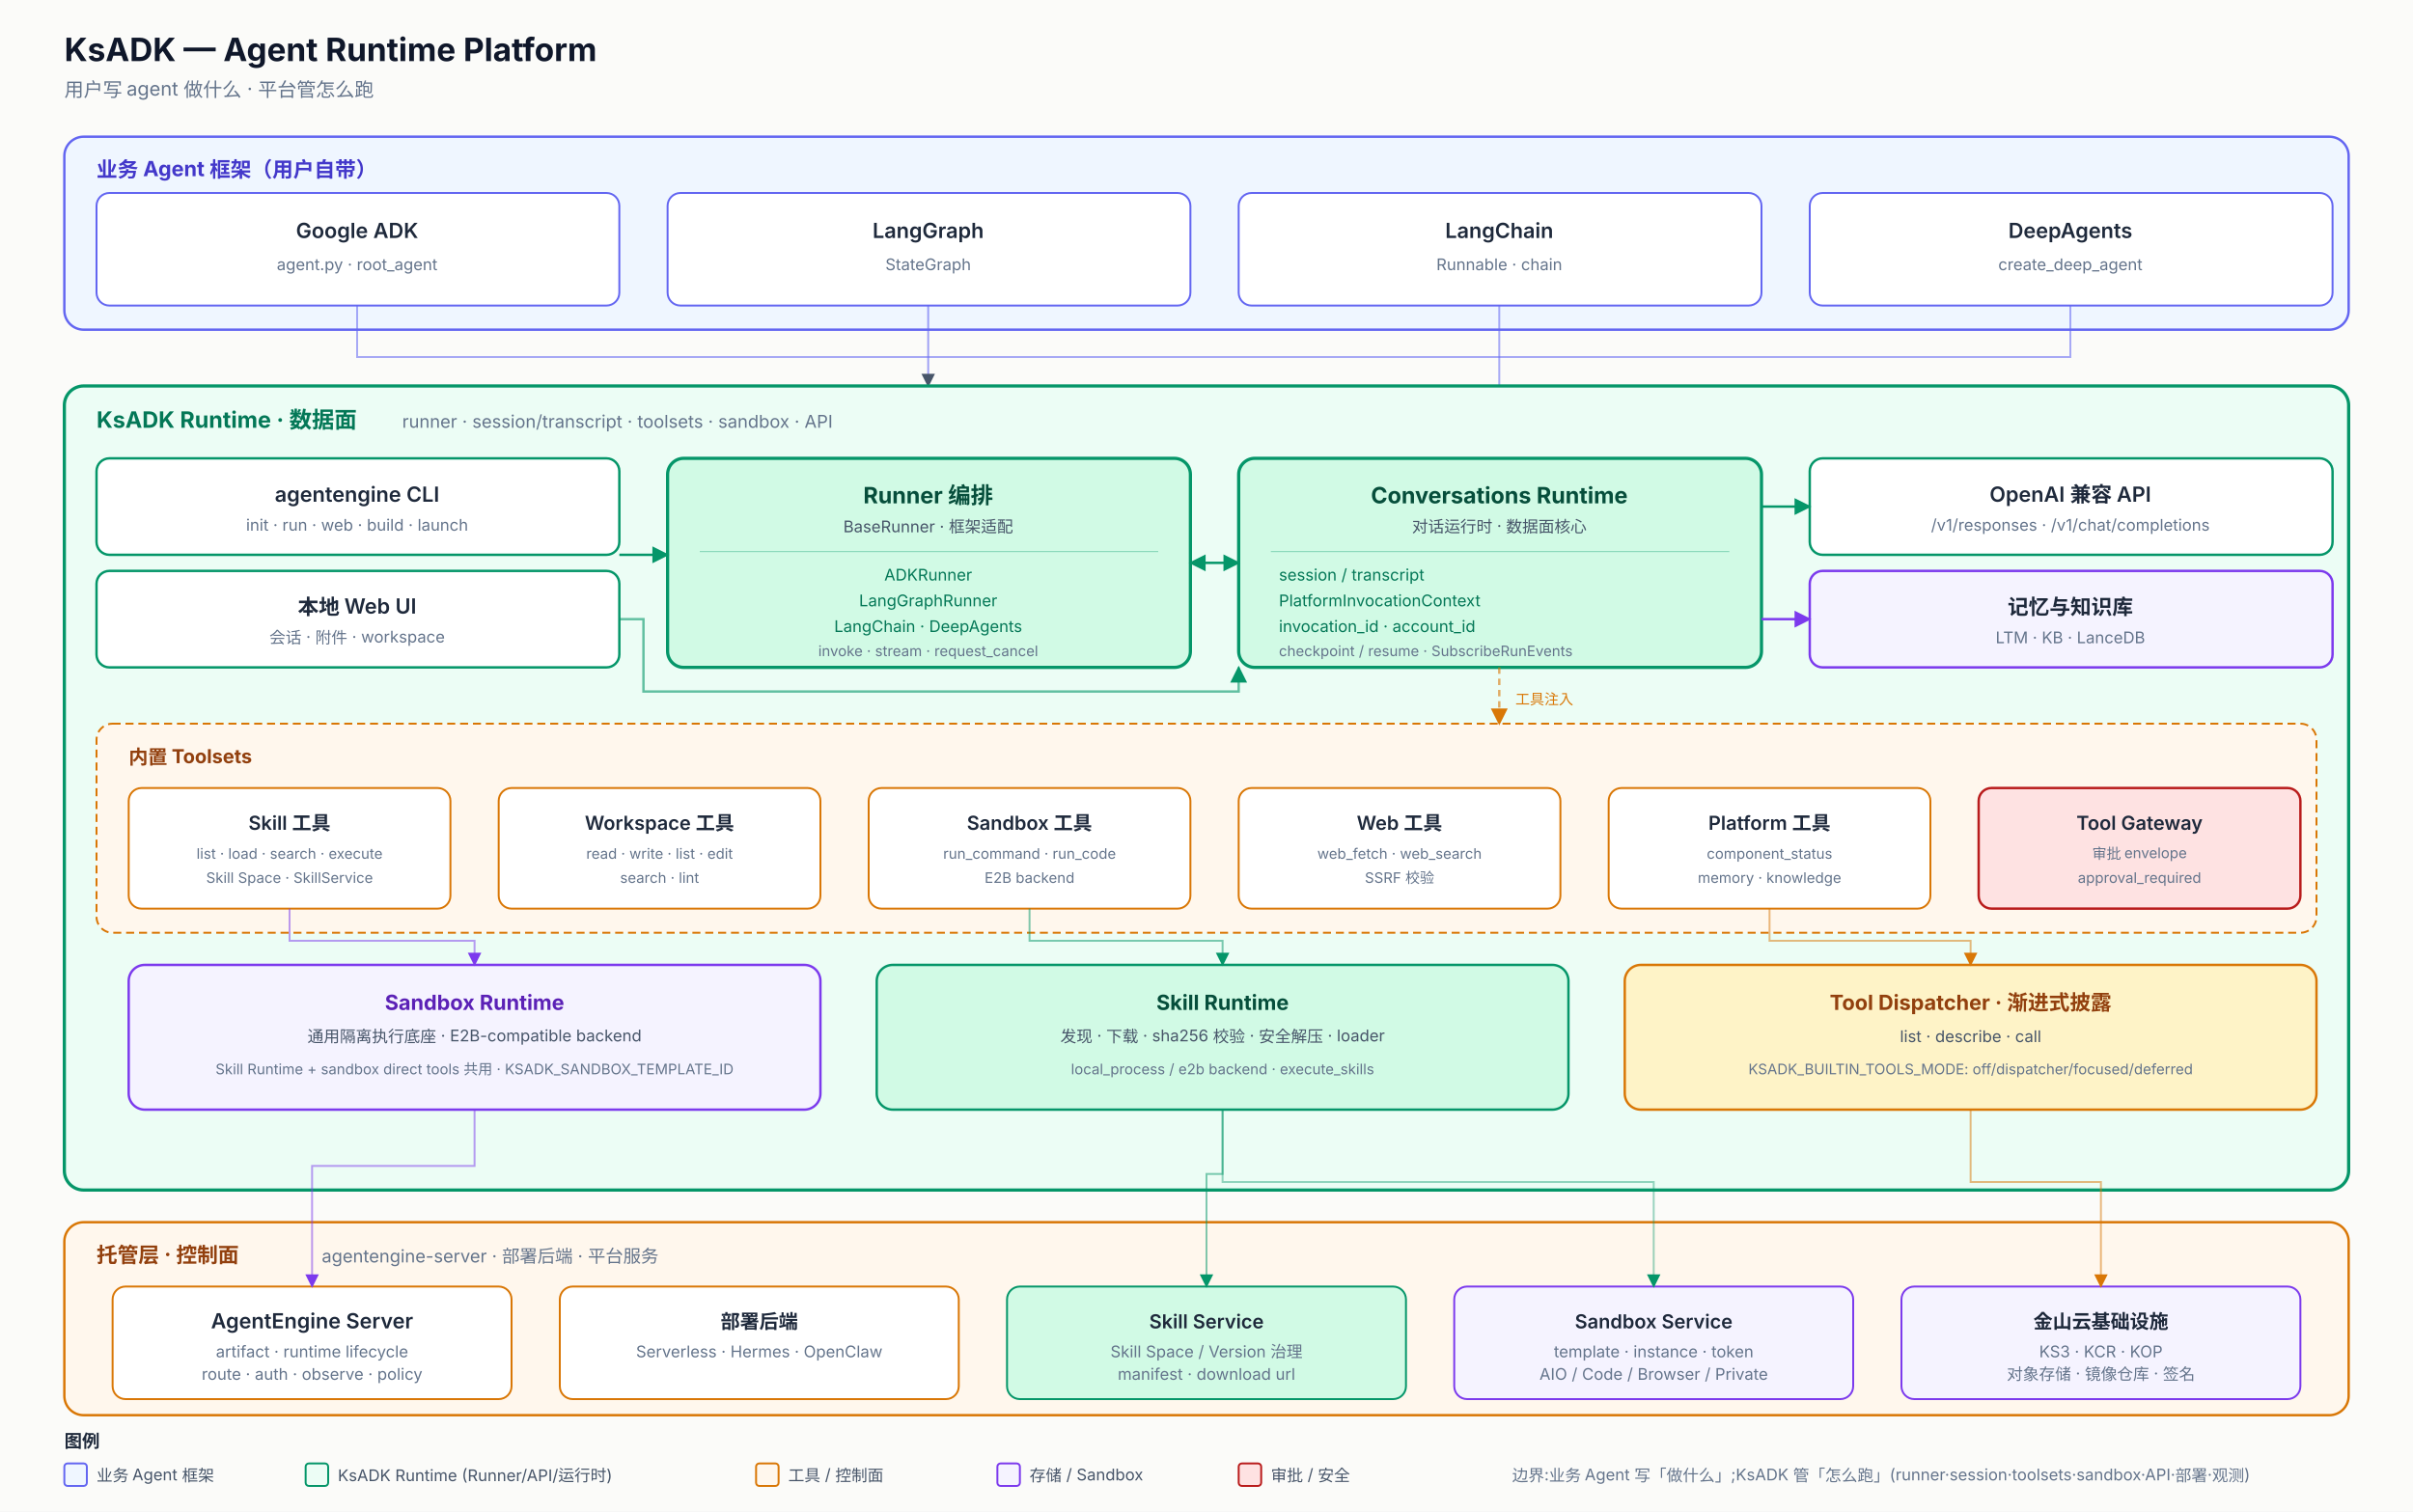
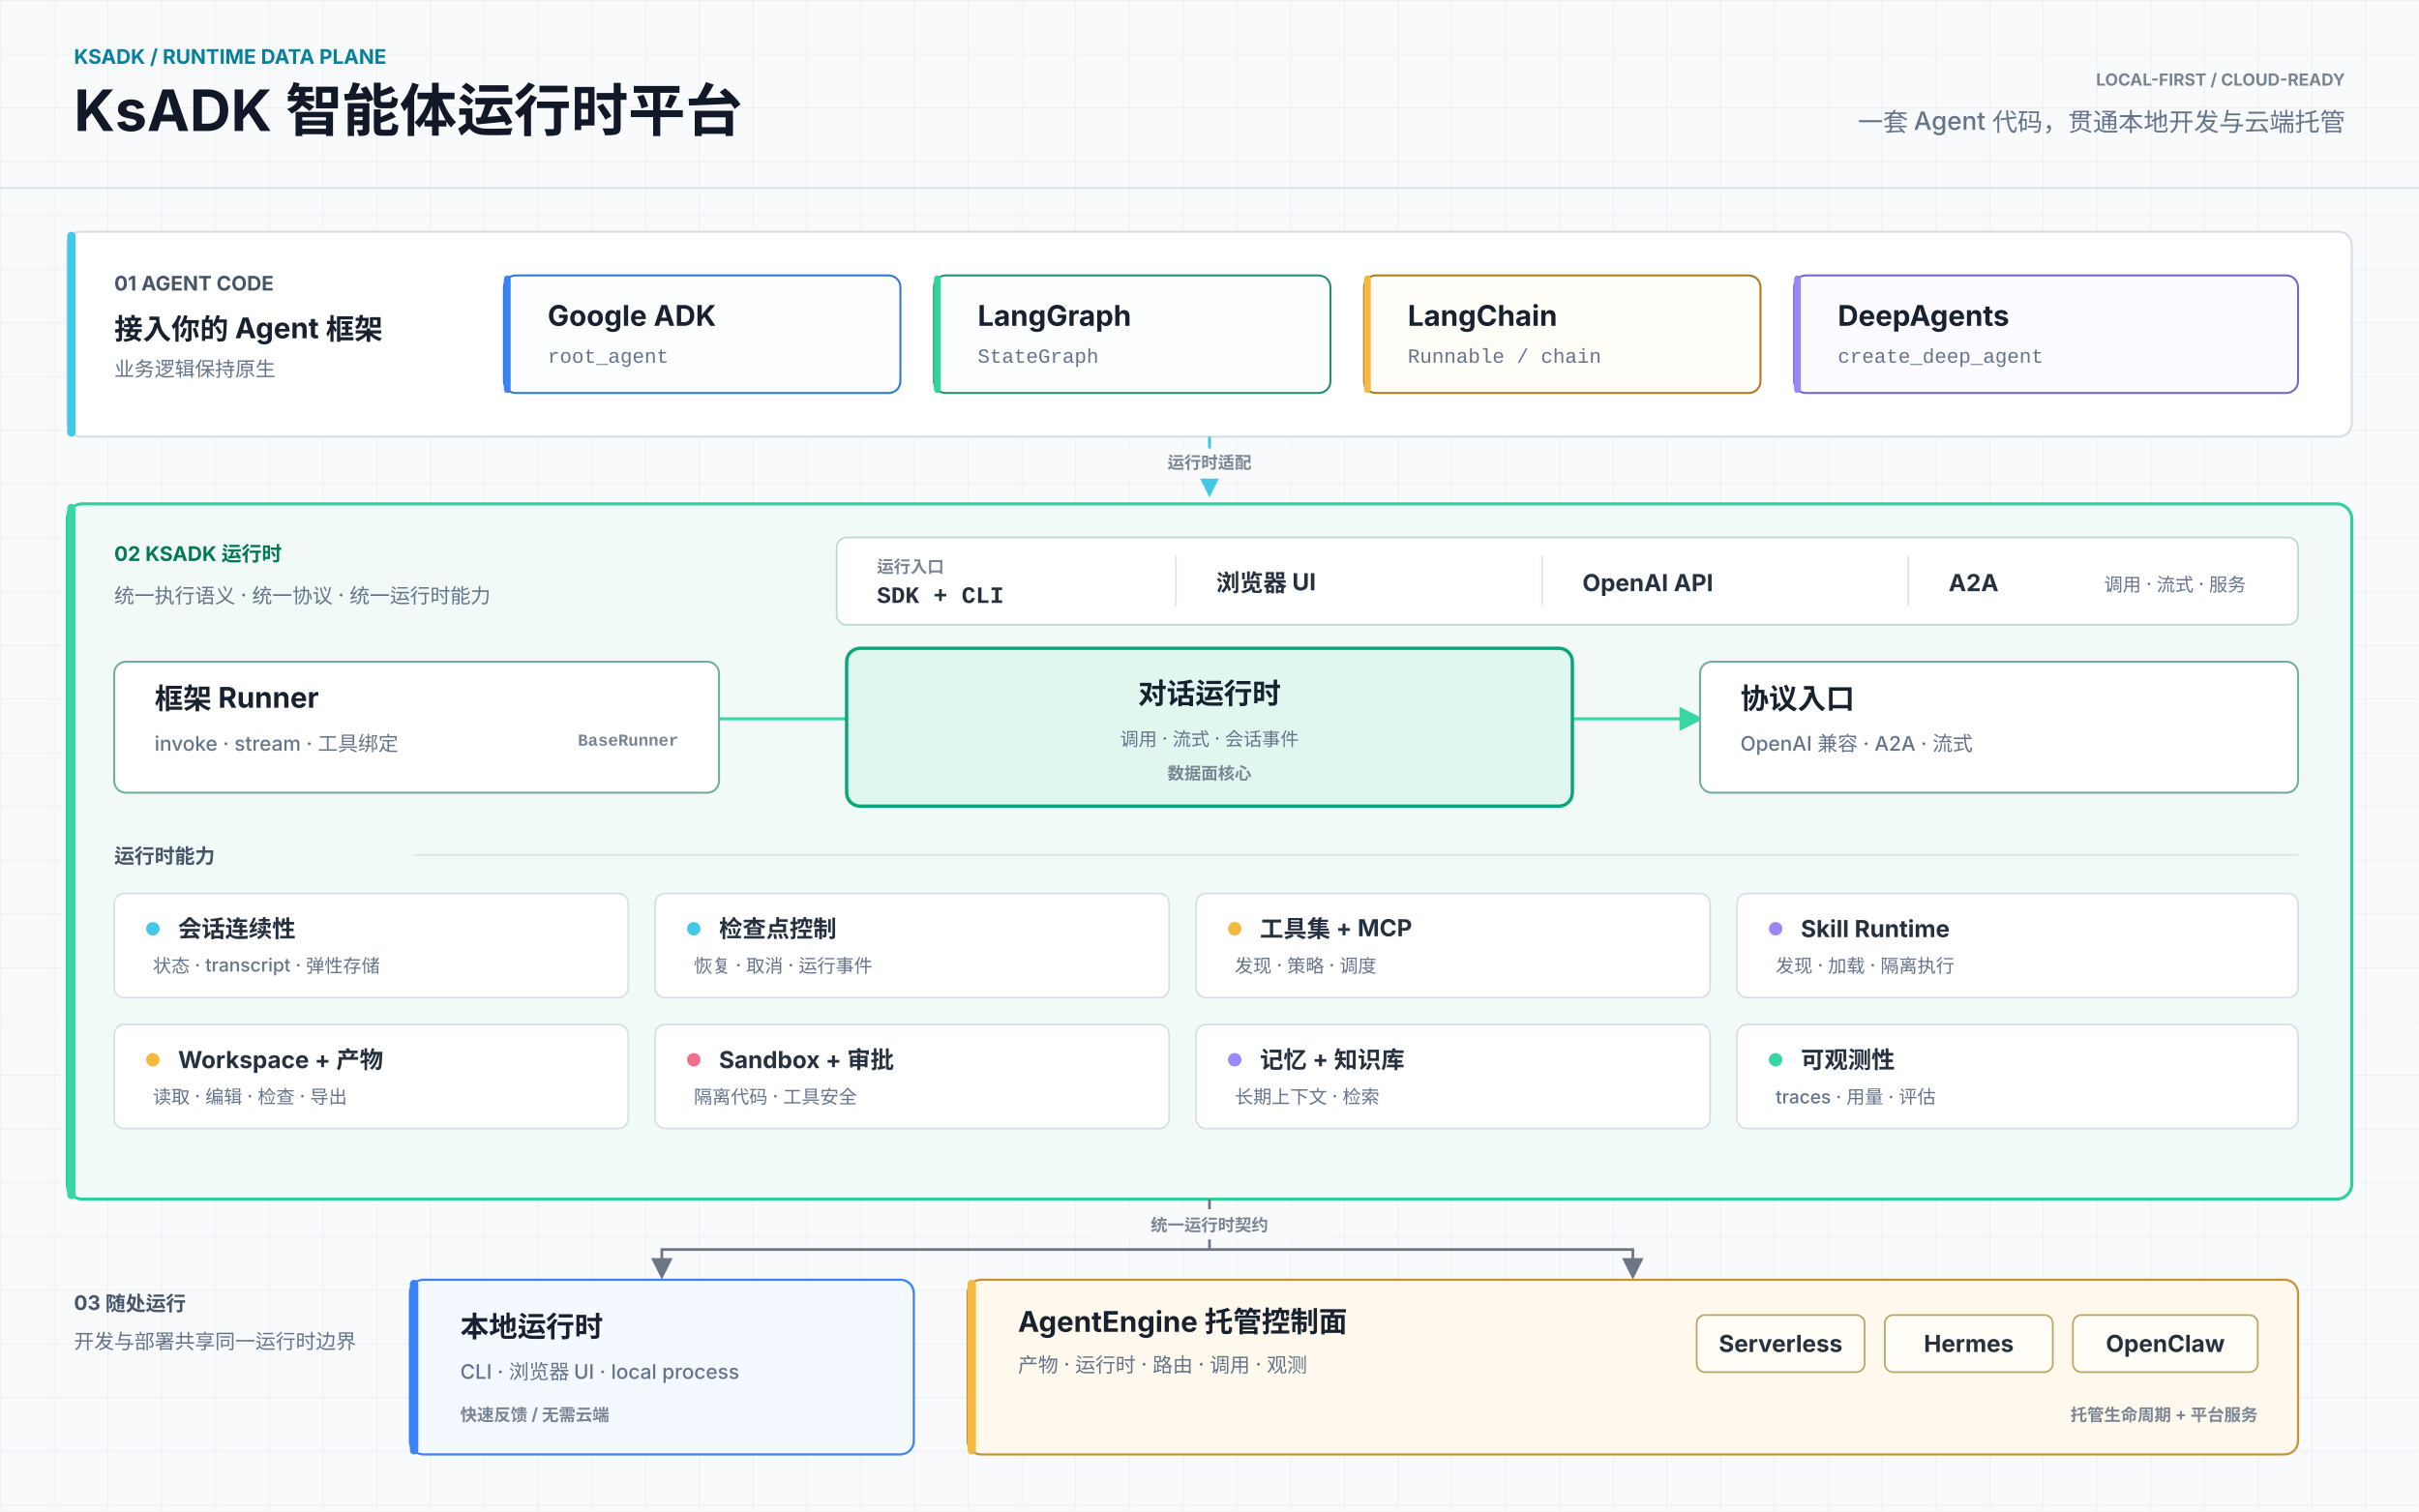
- <svg xmlns="http://www.w3.org/2000/svg" viewBox="0 0 1500 940" role="img" aria-labelledby="t d">
+ <svg xmlns="http://www.w3.org/2000/svg" viewBox="0 0 1440 900" role="img" aria-labelledby="title desc">
  <style>
-     text { font-family: ui-sans-serif, system-ui, -apple-system, 'PingFang SC', 'Microsoft YaHei', sans-serif; }
-     @media (prefers-color-scheme: dark) {
-       .bg { fill: #0f172a; }
-       rect[fill="#fbfbf9"], rect[fill="#ffffff"] { fill: #1e293b; }
-       rect[fill="#f8fafc"] { fill: #0f172a; }
-       rect[fill="#eff6ff"] { fill: #1a1f2e; }
-       rect[fill="#ecfdf5"] { fill: #0f1f1a; }
-       rect[fill="#fff7ed"] { fill: #1e1b14; }
-       rect[fill="#f5f3ff"] { fill: #1f1a2e; }
-       text[fill="#0f172a"] { fill: #f1f5f9; }
-       text[fill="#1e293b"] { fill: #e2e8f0; }
-       text[fill="#334155"] { fill: #cbd5e1; }
-       text[fill="#475569"] { fill: #94a3b8; }
-       text[fill="#64748b"] { fill: #94a3b8; }
-     }
+     text { font-family: Inter, ui-sans-serif, system-ui, -apple-system, BlinkMacSystemFont, "Segoe UI", "PingFang SC", "Microsoft YaHei", sans-serif; letter-spacing: 0; }
+     .eyebrow { font-size: 12px; font-weight: 700; fill: #087f9c; }
+     .title { font-size: 34px; font-weight: 750; fill: #111827; }
+     .subtitle { font-size: 15px; font-weight: 450; fill: #64748b; }
+     .section { font-size: 12px; font-weight: 750; fill: #475569; }
+     .section-accent { font-size: 12px; font-weight: 750; fill: #047857; }
+     .card-title { font-size: 17px; font-weight: 680; fill: #18212f; }
+     .card-subtitle { font-size: 12px; font-weight: 450; fill: #64748b; }
+     .small-title { font-size: 14px; font-weight: 650; fill: #26313f; }
+     .small-subtitle { font-size: 11px; font-weight: 450; fill: #64748b; }
+     .micro { font-size: 10px; font-weight: 650; fill: #7a8594; }
+     .mono { font-family: "SFMono-Regular", Consolas, "Liberation Mono", monospace; }
  </style>
  <defs>
-     <marker id="ar" viewBox="0 0 10 10" refX="9" refY="5" markerWidth="7" markerHeight="7" orient="auto-start-reverse">
-       <path d="M0,0 L10,5 L0,10 z" fill="#475569" />
+     <pattern id="grid" width="32" height="32" patternUnits="userSpaceOnUse">
+       <path d="M32 0H0V32" fill="none" stroke="#dfe5ec" stroke-width="0.7" opacity="0.7" />
+     </pattern>
+     <marker id="arrow" viewBox="0 0 10 10" refX="8.5" refY="5" markerWidth="8" markerHeight="8" orient="auto-start-reverse">
+       <path d="M0 0L10 5L0 10Z" fill="#6b7687" />
    </marker>
-     <marker id="ar-g" viewBox="0 0 10 10" refX="9" refY="5" markerWidth="7" markerHeight="7" orient="auto-start-reverse">
-       <path d="M0,0 L10,5 L0,10 z" fill="#059669" />
+     <marker id="arrow-cyan" viewBox="0 0 10 10" refX="8.5" refY="5" markerWidth="8" markerHeight="8" orient="auto-start-reverse">
+       <path d="M0 0L10 5L0 10Z" fill="#43c9e8" />
    </marker>
-     <marker id="ar-o" viewBox="0 0 10 10" refX="9" refY="5" markerWidth="7" markerHeight="7" orient="auto-start-reverse">
-       <path d="M0,0 L10,5 L0,10 z" fill="#d97706" />
-     </marker>
-     <marker id="ar-p" viewBox="0 0 10 10" refX="9" refY="5" markerWidth="7" markerHeight="7" orient="auto-start-reverse">
-       <path d="M0,0 L10,5 L0,10 z" fill="#7c3aed" />
+     <marker id="arrow-green" viewBox="0 0 10 10" refX="8.5" refY="5" markerWidth="8" markerHeight="8" orient="auto-start-reverse">
+       <path d="M0 0L10 5L0 10Z" fill="#38d6a5" />
    </marker>
  </defs>
-   <rect class="bg" width="1500" height="940" fill="#fbfbf9" />
-   <text x="40" y="38" font-size="20" font-weight="700" fill="#0f172a">KsADK — Agent Runtime Platform</text>
-   <text x="40" y="60" font-size="12" fill="#64748b">用户写 agent 做什么 · 平台管怎么跑</text>
-   <rect x="40" y="85" width="1420" height="120" rx="12" fill="#eff6ff" stroke="#6366f1" stroke-width="1.5" />
-   <text x="60" y="110" font-size="13" font-weight="700" fill="#4338ca">业务 Agent 框架（用户自带）</text>
-   <rect x="60" y="120" width="325" height="70" rx="8" fill="#ffffff" stroke="#6366f1" stroke-width="1.2" />
-   <text x="222" y="148" font-size="13" font-weight="600" fill="#1e293b" text-anchor="middle">Google ADK</text>
-   <text x="222" y="168" font-size="10" fill="#64748b" text-anchor="middle">agent.py · root_agent</text>
-   <rect x="415" y="120" width="325" height="70" rx="8" fill="#ffffff" stroke="#6366f1" stroke-width="1.2" />
-   <text x="577" y="148" font-size="13" font-weight="600" fill="#1e293b" text-anchor="middle">LangGraph</text>
-   <text x="577" y="168" font-size="10" fill="#64748b" text-anchor="middle">StateGraph</text>
-   <rect x="770" y="120" width="325" height="70" rx="8" fill="#ffffff" stroke="#6366f1" stroke-width="1.2" />
-   <text x="932" y="148" font-size="13" font-weight="600" fill="#1e293b" text-anchor="middle">LangChain</text>
-   <text x="932" y="168" font-size="10" fill="#64748b" text-anchor="middle">Runnable · chain</text>
-   <rect x="1125" y="120" width="325" height="70" rx="8" fill="#ffffff" stroke="#6366f1" stroke-width="1.2" />
-   <text x="1287" y="148" font-size="13" font-weight="600" fill="#1e293b" text-anchor="middle">DeepAgents</text>
-   <text x="1287" y="168" font-size="10" fill="#64748b" text-anchor="middle">create_deep_agent</text>
-   <path d="M 222,190 L 222,222 L 577,222" fill="none" stroke="#6366f1" stroke-width="1.2" stroke-opacity="0.55" />
-   <path d="M 577,190 L 577,240" fill="none" stroke="#6366f1" stroke-width="1.2" marker-end="url(#ar)" stroke-opacity="0.6" />
-   <path d="M 932,190 L 932,222 L 577,222" fill="none" stroke="#6366f1" stroke-width="1.2" stroke-opacity="0.55" />
-   <path d="M 1287,190 L 1287,222 L 932,222 L 932,240" fill="none" stroke="#6366f1" stroke-width="1.2" stroke-opacity="0.55" />
-   <rect x="40" y="240" width="1420" height="500" rx="12" fill="#ecfdf5" stroke="#059669" stroke-width="2" />
-   <text x="60" y="266" font-size="14" font-weight="700" fill="#047857">KsADK Runtime · 数据面</text>
-   <text x="250" y="266" font-size="11" fill="#64748b">runner · session/transcript · toolsets · sandbox · API</text>
-   <rect x="60" y="285" width="325" height="60" rx="8" fill="#ffffff" stroke="#059669" stroke-width="1.5" />
-   <text x="222" y="312" font-size="13" font-weight="600" fill="#1e293b" text-anchor="middle">agentengine CLI</text>
-   <text x="222" y="330" font-size="10" fill="#64748b" text-anchor="middle">init · run · web · build · launch</text>
-   <rect x="60" y="355" width="325" height="60" rx="8" fill="#ffffff" stroke="#059669" stroke-width="1.5" />
-   <text x="222" y="382" font-size="13" font-weight="600" fill="#1e293b" text-anchor="middle">本地 Web UI</text>
-   <text x="222" y="400" font-size="10" fill="#64748b" text-anchor="middle">会话 · 附件 · workspace</text>
-   <rect x="415" y="285" width="325" height="130" rx="10" fill="#d1fae5" stroke="#059669" stroke-width="2" />
-   <text x="577" y="313" font-size="14" font-weight="700" fill="#064e3b" text-anchor="middle">Runner 编排</text>
-   <text x="577" y="331" font-size="10" fill="#475569" text-anchor="middle">BaseRunner · 框架适配</text>
-   <line x1="435" y1="343" x2="720" y2="343" stroke="#059669" stroke-width="0.6" stroke-opacity="0.4" />
-   <text x="577" y="361" font-size="10" fill="#047857" text-anchor="middle">ADKRunner</text>
-   <text x="577" y="377" font-size="10" fill="#047857" text-anchor="middle">LangGraphRunner</text>
-   <text x="577" y="393" font-size="10" fill="#047857" text-anchor="middle">LangChain · DeepAgents</text>
-   <text x="577" y="408" font-size="9" fill="#64748b" text-anchor="middle">invoke · stream · request_cancel</text>
-   <rect x="770" y="285" width="325" height="130" rx="10" fill="#d1fae5" stroke="#059669" stroke-width="2" />
-   <text x="932" y="313" font-size="14" font-weight="700" fill="#064e3b" text-anchor="middle">Conversations Runtime</text>
-   <text x="932" y="331" font-size="10" fill="#475569" text-anchor="middle">对话运行时 · 数据面核心</text>
-   <line x1="790" y1="343" x2="1075" y2="343" stroke="#059669" stroke-width="0.6" stroke-opacity="0.4" />
-   <text x="795" y="361" font-size="10" fill="#047857">session / transcript</text>
-   <text x="795" y="377" font-size="10" fill="#047857">PlatformInvocationContext</text>
-   <text x="795" y="393" font-size="10" fill="#047857">invocation_id · account_id</text>
-   <text x="795" y="408" font-size="9" fill="#64748b">checkpoint / resume · SubscribeRunEvents</text>
-   <rect x="1125" y="285" width="325" height="60" rx="8" fill="#ffffff" stroke="#059669" stroke-width="1.5" />
-   <text x="1287" y="312" font-size="13" font-weight="600" fill="#1e293b" text-anchor="middle">OpenAI 兼容 API</text>
-   <text x="1287" y="330" font-size="10" fill="#64748b" text-anchor="middle">/v1/responses · /v1/chat/completions</text>
-   <rect x="1125" y="355" width="325" height="60" rx="8" fill="#f5f3ff" stroke="#7c3aed" stroke-width="1.5" />
-   <text x="1287" y="382" font-size="13" font-weight="600" fill="#1e293b" text-anchor="middle">记忆与知识库</text>
-   <text x="1287" y="400" font-size="10" fill="#64748b" text-anchor="middle">LTM · KB · LanceDB</text>
-   <path d="M 385,345 L 415,345" fill="none" stroke="#059669" stroke-width="1.5" marker-end="url(#ar-g)" />
-   <path d="M 385,385 L 400,385 L 400,430 L 770,430 L 770,415" fill="none" stroke="#059669" stroke-width="1.5" marker-end="url(#ar-g)" stroke-opacity="0.6" />
-   <path d="M 740,350 L 770,350" fill="none" stroke="#059669" stroke-width="1.5" marker-end="url(#ar-g)" marker-start="url(#ar-g)" />
-   <path d="M 1095,315 L 1125,315" fill="none" stroke="#059669" stroke-width="1.5" marker-end="url(#ar-g)" />
-   <path d="M 1095,385 L 1125,385" fill="none" stroke="#7c3aed" stroke-width="1.5" marker-end="url(#ar-p)" />
-   <rect x="60" y="450" width="1380" height="130" rx="10" fill="#fff7ed" stroke="#d97706" stroke-width="1.2" stroke-dasharray="5,3" />
-   <text x="80" y="475" font-size="12" font-weight="700" fill="#92400e">内置 Toolsets</text>
-   <rect x="80" y="490" width="200" height="75" rx="8" fill="#ffffff" stroke="#d97706" stroke-width="1.2" />
-   <text x="180" y="516" font-size="12" font-weight="600" fill="#1e293b" text-anchor="middle">Skill 工具</text>
-   <text x="180" y="534" font-size="9" fill="#64748b" text-anchor="middle">list · load · search · execute</text>
-   <text x="180" y="549" font-size="9" fill="#64748b" text-anchor="middle">Skill Space · SkillService</text>
-   <rect x="310" y="490" width="200" height="75" rx="8" fill="#ffffff" stroke="#d97706" stroke-width="1.2" />
-   <text x="410" y="516" font-size="12" font-weight="600" fill="#1e293b" text-anchor="middle">Workspace 工具</text>
-   <text x="410" y="534" font-size="9" fill="#64748b" text-anchor="middle">read · write · list · edit</text>
-   <text x="410" y="549" font-size="9" fill="#64748b" text-anchor="middle">search · lint</text>
-   <rect x="540" y="490" width="200" height="75" rx="8" fill="#ffffff" stroke="#d97706" stroke-width="1.2" />
-   <text x="640" y="516" font-size="12" font-weight="600" fill="#1e293b" text-anchor="middle">Sandbox 工具</text>
-   <text x="640" y="534" font-size="9" fill="#64748b" text-anchor="middle">run_command · run_code</text>
-   <text x="640" y="549" font-size="9" fill="#64748b" text-anchor="middle">E2B backend</text>
-   <rect x="770" y="490" width="200" height="75" rx="8" fill="#ffffff" stroke="#d97706" stroke-width="1.2" />
-   <text x="870" y="516" font-size="12" font-weight="600" fill="#1e293b" text-anchor="middle">Web 工具</text>
-   <text x="870" y="534" font-size="9" fill="#64748b" text-anchor="middle">web_fetch · web_search</text>
-   <text x="870" y="549" font-size="9" fill="#64748b" text-anchor="middle">SSRF 校验</text>
-   <rect x="1000" y="490" width="200" height="75" rx="8" fill="#ffffff" stroke="#d97706" stroke-width="1.2" />
-   <text x="1100" y="516" font-size="12" font-weight="600" fill="#1e293b" text-anchor="middle">Platform 工具</text>
-   <text x="1100" y="534" font-size="9" fill="#64748b" text-anchor="middle">component_status</text>
-   <text x="1100" y="549" font-size="9" fill="#64748b" text-anchor="middle">memory · knowledge</text>
-   <rect x="1230" y="490" width="200" height="75" rx="8" fill="#fee2e2" stroke="#b91c1c" stroke-width="1.5" />
-   <text x="1330" y="516" font-size="12" font-weight="600" fill="#1e293b" text-anchor="middle">Tool Gateway</text>
-   <text x="1330" y="534" font-size="9" fill="#64748b" text-anchor="middle">审批 envelope</text>
-   <text x="1330" y="549" font-size="9" fill="#64748b" text-anchor="middle">approval_required</text>
-   <path d="M 932,415 L 932,450" fill="none" stroke="#d97706" stroke-width="1.5" marker-end="url(#ar-o)" stroke-dasharray="4,3" stroke-opacity="0.6" />
-   <text x="942" y="438" font-size="9" fill="#d97706">工具注入</text>
-   <rect x="80" y="600" width="430" height="90" rx="10" fill="#f5f3ff" stroke="#7c3aed" stroke-width="1.5" />
-   <text x="295" y="628" font-size="13" font-weight="700" fill="#5b21b6" text-anchor="middle">Sandbox Runtime</text>
-   <text x="295" y="648" font-size="10" fill="#475569" text-anchor="middle">通用隔离执行底座 · E2B-compatible backend</text>
-   <text x="295" y="668" font-size="9" fill="#64748b" text-anchor="middle">Skill Runtime + sandbox direct tools 共用 · KSADK_SANDBOX_TEMPLATE_ID</text>
-   <rect x="545" y="600" width="430" height="90" rx="10" fill="#d1fae5" stroke="#059669" stroke-width="1.5" />
-   <text x="760" y="628" font-size="13" font-weight="700" fill="#064e3b" text-anchor="middle">Skill Runtime</text>
-   <text x="760" y="648" font-size="10" fill="#475569" text-anchor="middle">发现 · 下载 · sha256 校验 · 安全解压 · loader</text>
-   <text x="760" y="668" font-size="9" fill="#64748b" text-anchor="middle">local_process / e2b backend · execute_skills</text>
-   <rect x="1010" y="600" width="430" height="90" rx="10" fill="#fef3c7" stroke="#d97706" stroke-width="1.5" />
-   <text x="1225" y="628" font-size="13" font-weight="700" fill="#92400e" text-anchor="middle">Tool Dispatcher · 渐进式披露</text>
-   <text x="1225" y="648" font-size="10" fill="#475569" text-anchor="middle">list · describe · call</text>
-   <text x="1225" y="668" font-size="9" fill="#64748b" text-anchor="middle">KSADK_BUILTIN_TOOLS_MODE: off/dispatcher/focused/deferred</text>
-   <path d="M 180,565 L 180,585 L 295,585 L 295,600" fill="none" stroke="#7c3aed" stroke-width="1.2" marker-end="url(#ar-p)" stroke-opacity="0.5" />
-   <path d="M 640,565 L 640,585 L 760,585 L 760,600" fill="none" stroke="#059669" stroke-width="1.2" marker-end="url(#ar-g)" stroke-opacity="0.5" />
-   <path d="M 1100,565 L 1100,585 L 1225,585 L 1225,600" fill="none" stroke="#d97706" stroke-width="1.2" marker-end="url(#ar-o)" stroke-opacity="0.5" />
-   <rect x="40" y="760" width="1420" height="120" rx="12" fill="#fff7ed" stroke="#d97706" stroke-width="1.5" />
-   <text x="60" y="785" font-size="13" font-weight="700" fill="#92400e">托管层 · 控制面</text>
-   <text x="200" y="785" font-size="11" fill="#64748b">agentengine-server · 部署后端 · 平台服务</text>
-   <rect x="70" y="800" width="248" height="70" rx="8" fill="#ffffff" stroke="#d97706" stroke-width="1.2" />
-   <text x="194" y="826" font-size="13" font-weight="600" fill="#1e293b" text-anchor="middle">AgentEngine Server</text>
-   <text x="194" y="844" font-size="10" fill="#64748b" text-anchor="middle">artifact · runtime lifecycle</text>
-   <text x="194" y="858" font-size="10" fill="#64748b" text-anchor="middle">route · auth · observe · policy</text>
-   <rect x="348" y="800" width="248" height="70" rx="8" fill="#ffffff" stroke="#d97706" stroke-width="1.2" />
-   <text x="472" y="826" font-size="12" font-weight="600" fill="#1e293b" text-anchor="middle">部署后端</text>
-   <text x="472" y="844" font-size="10" fill="#64748b" text-anchor="middle">Serverless · Hermes · OpenClaw</text>
-   <rect x="626" y="800" width="248" height="70" rx="8" fill="#d1fae5" stroke="#059669" stroke-width="1.2" />
-   <text x="750" y="826" font-size="12" font-weight="600" fill="#1e293b" text-anchor="middle">Skill Service</text>
-   <text x="750" y="844" font-size="10" fill="#64748b" text-anchor="middle">Skill Space / Version 治理</text>
-   <text x="750" y="858" font-size="10" fill="#64748b" text-anchor="middle">manifest · download url</text>
-   <rect x="904" y="800" width="248" height="70" rx="8" fill="#f5f3ff" stroke="#7c3aed" stroke-width="1.2" />
-   <text x="1028" y="826" font-size="12" font-weight="600" fill="#1e293b" text-anchor="middle">Sandbox Service</text>
-   <text x="1028" y="844" font-size="10" fill="#64748b" text-anchor="middle">template · instance · token</text>
-   <text x="1028" y="858" font-size="10" fill="#64748b" text-anchor="middle">AIO / Code / Browser / Private</text>
-   <rect x="1182" y="800" width="248" height="70" rx="8" fill="#f5f3ff" stroke="#7c3aed" stroke-width="1.2" />
-   <text x="1306" y="826" font-size="12" font-weight="600" fill="#1e293b" text-anchor="middle">金山云基础设施</text>
-   <text x="1306" y="844" font-size="10" fill="#64748b" text-anchor="middle">KS3 · KCR · KOP</text>
-   <text x="1306" y="858" font-size="10" fill="#64748b" text-anchor="middle">对象存储 · 镜像仓库 · 签名</text>
-   <path d="M 295,690 L 295,725 L 194,725 L 194,800" fill="none" stroke="#7c3aed" stroke-width="1.2" marker-end="url(#ar-p)" stroke-opacity="0.5" />
-   <path d="M 760,690 L 760,730 L 750,730 L 750,800" fill="none" stroke="#059669" stroke-width="1.2" marker-end="url(#ar-g)" stroke-opacity="0.5" />
-   <path d="M 760,690 L 760,735 L 1028,735 L 1028,800" fill="none" stroke="#059669" stroke-width="1.2" marker-end="url(#ar-g)" stroke-opacity="0.4" />
-   <path d="M 1225,690 L 1225,735 L 1306,735 L 1306,800" fill="none" stroke="#d97706" stroke-width="1.2" marker-end="url(#ar-o)" stroke-opacity="0.5" />
-   <g transform="translate(40, 900)">
-     <text x="0" y="0" font-size="11" font-weight="700" fill="#1e293b">图例</text>
-     <rect x="0" y="10" width="14" height="14" rx="2" fill="#eff6ff" stroke="#6366f1" stroke-width="1.2" />
-     <text x="20" y="21" font-size="10" fill="#475569">业务 Agent 框架</text>
-     <rect x="150" y="10" width="14" height="14" rx="2" fill="#ecfdf5" stroke="#059669" stroke-width="1.2" />
-     <text x="170" y="21" font-size="10" fill="#475569">KsADK Runtime (Runner/API/运行时)</text>
-     <rect x="430" y="10" width="14" height="14" rx="2" fill="#fff7ed" stroke="#d97706" stroke-width="1.2" />
-     <text x="450" y="21" font-size="10" fill="#475569">工具 / 控制面</text>
-     <rect x="580" y="10" width="14" height="14" rx="2" fill="#f5f3ff" stroke="#7c3aed" stroke-width="1.2" />
-     <text x="600" y="21" font-size="10" fill="#475569">存储 / Sandbox</text>
-     <rect x="730" y="10" width="14" height="14" rx="2" fill="#fee2e2" stroke="#b91c1c" stroke-width="1.2" />
-     <text x="750" y="21" font-size="10" fill="#475569">审批 / 安全</text>
-     <text x="900" y="21" font-size="10" fill="#64748b">边界:业务 Agent 写「做什么」;KsADK 管「怎么跑」(runner·session·toolsets·sandbox·API·部署·观测)</text>
+   <rect width="1440" height="900" fill="#f8fafc" />
+   <rect width="1440" height="900" fill="url(#grid)" />
+   <path d="M0 112H1440" stroke="#d8dee7" stroke-width="1" />
+   <text x="44" y="38" class="eyebrow">KSADK / RUNTIME DATA PLANE</text>
+   <text x="44" y="78" class="title">KsADK 智能体运行时平台</text>
+   <text x="1396" y="51" class="micro" text-anchor="end">LOCAL-FIRST  /  CLOUD-READY</text>
+   <text x="1396" y="78" class="subtitle" text-anchor="end">一套 Agent 代码，贯通本地开发与云端托管</text>
+   <rect x="40" y="138" width="1360" height="122" rx="8" fill="#ffffff" stroke="#d5dde7" stroke-width="1.2" />
+   <rect x="40" y="138" width="5" height="122" rx="2.5" fill="#43c9e8" />
+   <text x="68" y="173" class="section">01  AGENT CODE</text>
+   <text x="68" y="202" class="card-title">接入你的 Agent 框架</text>
+   <text x="68" y="224" class="card-subtitle">业务逻辑保持原生</text>
+   <g>
+     <rect x="300" y="164" width="236" height="70" rx="7" fill="#fbfdff" stroke="#2e78d6" stroke-width="1.2" />
+     <rect x="300" y="164" width="4" height="70" rx="2" fill="#3b82f6" />
+     <text x="326" y="194" class="card-title">Google ADK</text>
+     <text x="326" y="216" class="card-subtitle mono">root_agent</text>
+   </g>
+   <g>
+     <rect x="556" y="164" width="236" height="70" rx="7" fill="#fbfefc" stroke="#248e75" stroke-width="1.2" />
+     <rect x="556" y="164" width="4" height="70" rx="2" fill="#34d399" />
+     <text x="582" y="194" class="card-title">LangGraph</text>
+     <text x="582" y="216" class="card-subtitle mono">StateGraph</text>
+   </g>
+   <g>
+     <rect x="812" y="164" width="236" height="70" rx="7" fill="#fffdf8" stroke="#ad7a22" stroke-width="1.2" />
+     <rect x="812" y="164" width="4" height="70" rx="2" fill="#f5b942" />
+     <text x="838" y="194" class="card-title">LangChain</text>
+     <text x="838" y="216" class="card-subtitle mono">Runnable / chain</text>
+   </g>
+   <g>
+     <rect x="1068" y="164" width="300" height="70" rx="7" fill="#fcfbff" stroke="#7864c8" stroke-width="1.2" />
+     <rect x="1068" y="164" width="4" height="70" rx="2" fill="#9b87f5" />
+     <text x="1094" y="194" class="card-title">DeepAgents</text>
+     <text x="1094" y="216" class="card-subtitle mono">create_deep_agent</text>
+   </g>
+   <path d="M720 260V294" fill="none" stroke="#43c9e8" stroke-width="1.8" marker-end="url(#arrow-cyan)" />
+   <rect x="648" y="267" width="144" height="18" rx="3" fill="#f8fafc" />
+   <text x="720" y="279" class="micro" text-anchor="middle">运行时适配</text>
+   <rect x="40" y="300" width="1360" height="414" rx="9" fill="#f1faf7" stroke="#2fcfa0" stroke-width="1.8" />
+   <rect x="40" y="300" width="5" height="414" rx="2.5" fill="#38d6a5" />
+   <text x="68" y="334" class="section-accent">02  KSADK 运行时</text>
+   <text x="68" y="359" class="card-subtitle">统一执行语义 · 统一协议 · 统一运行时能力</text>
+   <rect x="498" y="320" width="870" height="52" rx="6" fill="#ffffff" stroke="#b9d9cf" stroke-width="1" />
+   <text x="522" y="341" class="micro">运行入口</text>
+   <text x="522" y="359" class="small-title mono">SDK + CLI</text>
+   <path d="M700 331V361M918 331V361M1136 331V361" stroke="#dbe7e3" />
+   <text x="724" y="352" class="small-title">浏览器 UI</text>
+   <text x="942" y="352" class="small-title">OpenAI API</text>
+   <text x="1160" y="352" class="small-title">A2A</text>
+   <text x="1337" y="352" class="small-subtitle" text-anchor="end">调用 · 流式 · 服务</text>
+   <path d="M428 428H504M936 428H1012" fill="none" stroke="#38d6a5" stroke-width="1.8" marker-end="url(#arrow-green)" />
+   <g>
+     <rect x="68" y="394" width="360" height="78" rx="7" fill="#ffffff" stroke="#71ae9d" stroke-width="1.2" />
+     <text x="92" y="422" class="card-title">框架 Runner</text>
+     <text x="92" y="447" class="card-subtitle">invoke · stream · 工具绑定</text>
+     <text x="404" y="444" class="micro mono" text-anchor="end">BaseRunner</text>
+   </g>
+   <g>
+     <rect x="504" y="386" width="432" height="94" rx="8" fill="#dff7ee" stroke="#0aa578" stroke-width="2" />
+     <text x="720" y="419" class="card-title" text-anchor="middle">对话运行时</text>
+     <text x="720" y="444" class="small-subtitle" text-anchor="middle">调用 · 流式 · 会话事件</text>
+     <text x="720" y="464" class="micro" text-anchor="middle">数据面核心</text>
+   </g>
+   <g>
+     <rect x="1012" y="394" width="356" height="78" rx="7" fill="#ffffff" stroke="#71ae9d" stroke-width="1.2" />
+     <text x="1036" y="422" class="card-title">协议入口</text>
+     <text x="1036" y="447" class="card-subtitle">OpenAI 兼容 · A2A · 流式</text>
+   </g>
+   <text x="68" y="514" class="section">运行时能力</text>
+   <path d="M246 509H1368" stroke="#d8e4e0" />
+   <g>
+     <rect x="68" y="532" width="306" height="62" rx="6" fill="#ffffff" stroke="#d6dee8" />
+     <circle cx="91" cy="553" r="4" fill="#43c9e8" />
+     <text x="106" y="558" class="small-title">会话连续性</text>
+     <text x="91" y="579" class="small-subtitle">状态 · transcript · 弹性存储</text>
+   </g>
+   <g>
+     <rect x="390" y="532" width="306" height="62" rx="6" fill="#ffffff" stroke="#d6dee8" />
+     <circle cx="413" cy="553" r="4" fill="#43c9e8" />
+     <text x="428" y="558" class="small-title">检查点控制</text>
+     <text x="413" y="579" class="small-subtitle">恢复 · 取消 · 运行事件</text>
+   </g>
+   <g>
+     <rect x="712" y="532" width="306" height="62" rx="6" fill="#ffffff" stroke="#d6dee8" />
+     <circle cx="735" cy="553" r="4" fill="#f5b942" />
+     <text x="750" y="558" class="small-title">工具集 + MCP</text>
+     <text x="735" y="579" class="small-subtitle">发现 · 策略 · 调度</text>
+   </g>
+   <g>
+     <rect x="1034" y="532" width="334" height="62" rx="6" fill="#ffffff" stroke="#d6dee8" />
+     <circle cx="1057" cy="553" r="4" fill="#9b87f5" />
+     <text x="1072" y="558" class="small-title">Skill Runtime</text>
+     <text x="1057" y="579" class="small-subtitle">发现 · 加载 · 隔离执行</text>
+   </g>
+   <g>
+     <rect x="68" y="610" width="306" height="62" rx="6" fill="#ffffff" stroke="#d6dee8" />
+     <circle cx="91" cy="631" r="4" fill="#f5b942" />
+     <text x="106" y="636" class="small-title">Workspace + 产物</text>
+     <text x="91" y="657" class="small-subtitle">读取 · 编辑 · 检查 · 导出</text>
+   </g>
+   <g>
+     <rect x="390" y="610" width="306" height="62" rx="6" fill="#ffffff" stroke="#d6dee8" />
+     <circle cx="413" cy="631" r="4" fill="#ef6f8d" />
+     <text x="428" y="636" class="small-title">Sandbox + 审批</text>
+     <text x="413" y="657" class="small-subtitle">隔离代码 · 工具安全</text>
+   </g>
+   <g>
+     <rect x="712" y="610" width="306" height="62" rx="6" fill="#ffffff" stroke="#d6dee8" />
+     <circle cx="735" cy="631" r="4" fill="#9b87f5" />
+     <text x="750" y="636" class="small-title">记忆 + 知识库</text>
+     <text x="735" y="657" class="small-subtitle">长期上下文 · 检索</text>
+   </g>
+   <g>
+     <rect x="1034" y="610" width="334" height="62" rx="6" fill="#ffffff" stroke="#d6dee8" />
+     <circle cx="1057" cy="631" r="4" fill="#38d6a5" />
+     <text x="1072" y="636" class="small-title">可观测性</text>
+     <text x="1057" y="657" class="small-subtitle">traces · 用量 · 评估</text>
+   </g>
+   <path d="M720 714V744H394V760" fill="none" stroke="#6b7687" stroke-width="1.6" marker-end="url(#arrow)" />
+   <path d="M720 744H972V760" fill="none" stroke="#6b7687" stroke-width="1.6" marker-end="url(#arrow)" />
+   <rect x="650" y="720" width="140" height="18" rx="3" fill="#f8fafc" />
+   <text x="720" y="733" class="micro" text-anchor="middle">统一运行时契约</text>
+   <text x="44" y="780" class="section">03  随处运行</text>
+   <text x="44" y="803" class="card-subtitle">开发与部署共享同一运行时边界</text>
+   <g>
+     <rect x="244" y="762" width="300" height="104" rx="8" fill="#f4f8ff" stroke="#3b82f6" stroke-width="1.3" />
+     <rect x="244" y="762" width="5" height="104" rx="2.5" fill="#3b82f6" />
+     <text x="274" y="796" class="card-title">本地运行时</text>
+     <text x="274" y="821" class="card-subtitle">CLI · 浏览器 UI · local process</text>
+     <text x="274" y="846" class="micro">快速反馈 / 无需云端</text>
+   </g>
+   <g>
+     <rect x="576" y="762" width="792" height="104" rx="8" fill="#fff9ed" stroke="#c69333" stroke-width="1.3" />
+     <rect x="576" y="762" width="5" height="104" rx="2.5" fill="#f5b942" />
+     <text x="606" y="793" class="card-title">AgentEngine 托管控制面</text>
+     <text x="606" y="817" class="card-subtitle">产物 · 运行时 · 路由 · 调用 · 观测</text>
+     <g>
+       <rect x="1010" y="783" width="100" height="34" rx="5" fill="#fffdf6" stroke="#bba461" />
+       <text x="1060" y="805" class="small-title" text-anchor="middle">Serverless</text>
+       <rect x="1122" y="783" width="100" height="34" rx="5" fill="#fffdf6" stroke="#bba461" />
+       <text x="1172" y="805" class="small-title" text-anchor="middle">Hermes</text>
+       <rect x="1234" y="783" width="110" height="34" rx="5" fill="#fffdf6" stroke="#bba461" />
+       <text x="1289" y="805" class="small-title" text-anchor="middle">OpenClaw</text>
+     </g>
+     <text x="1344" y="846" class="micro" text-anchor="end">托管生命周期 + 平台服务</text>
  </g>
</svg>
